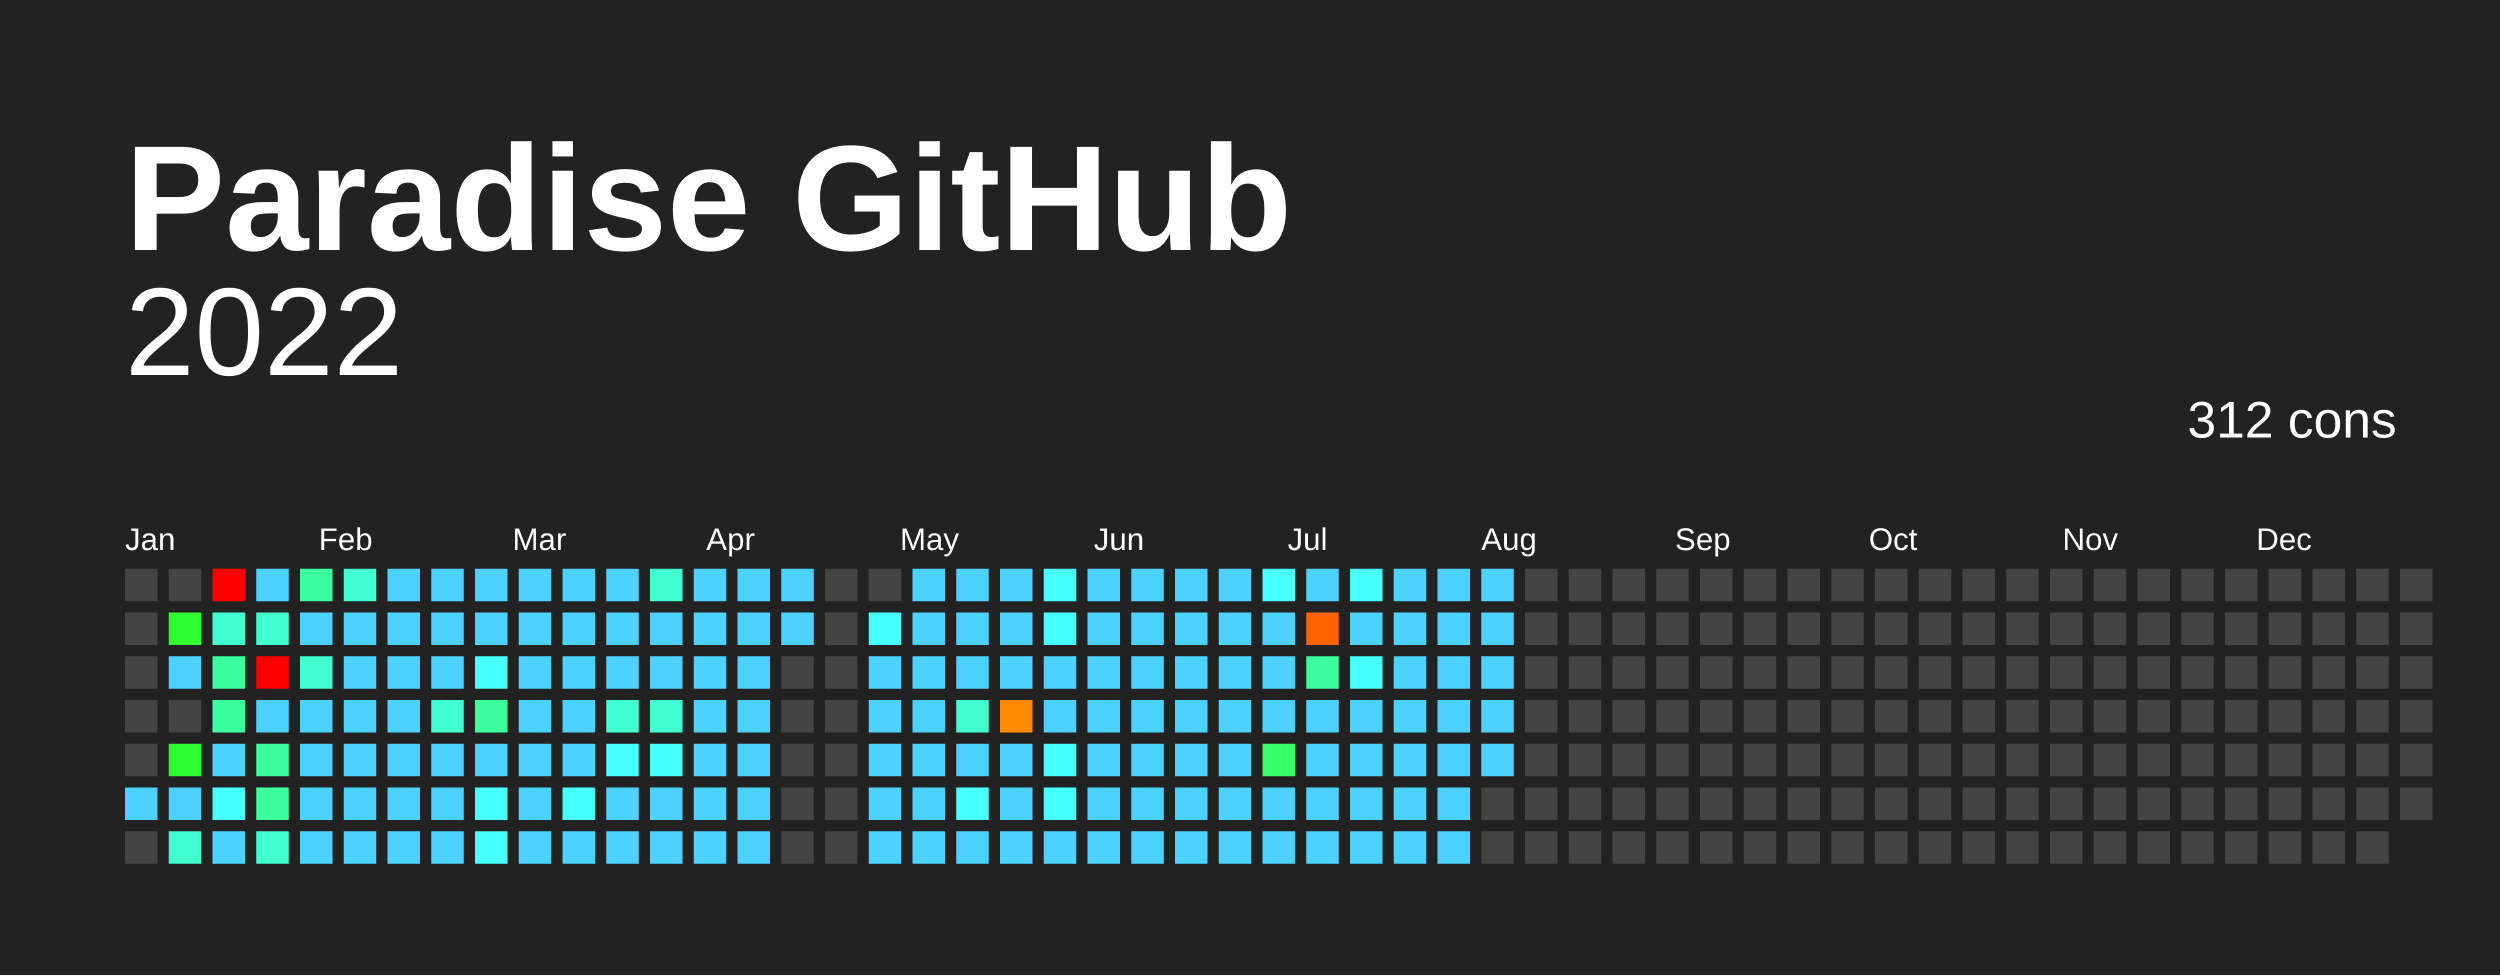
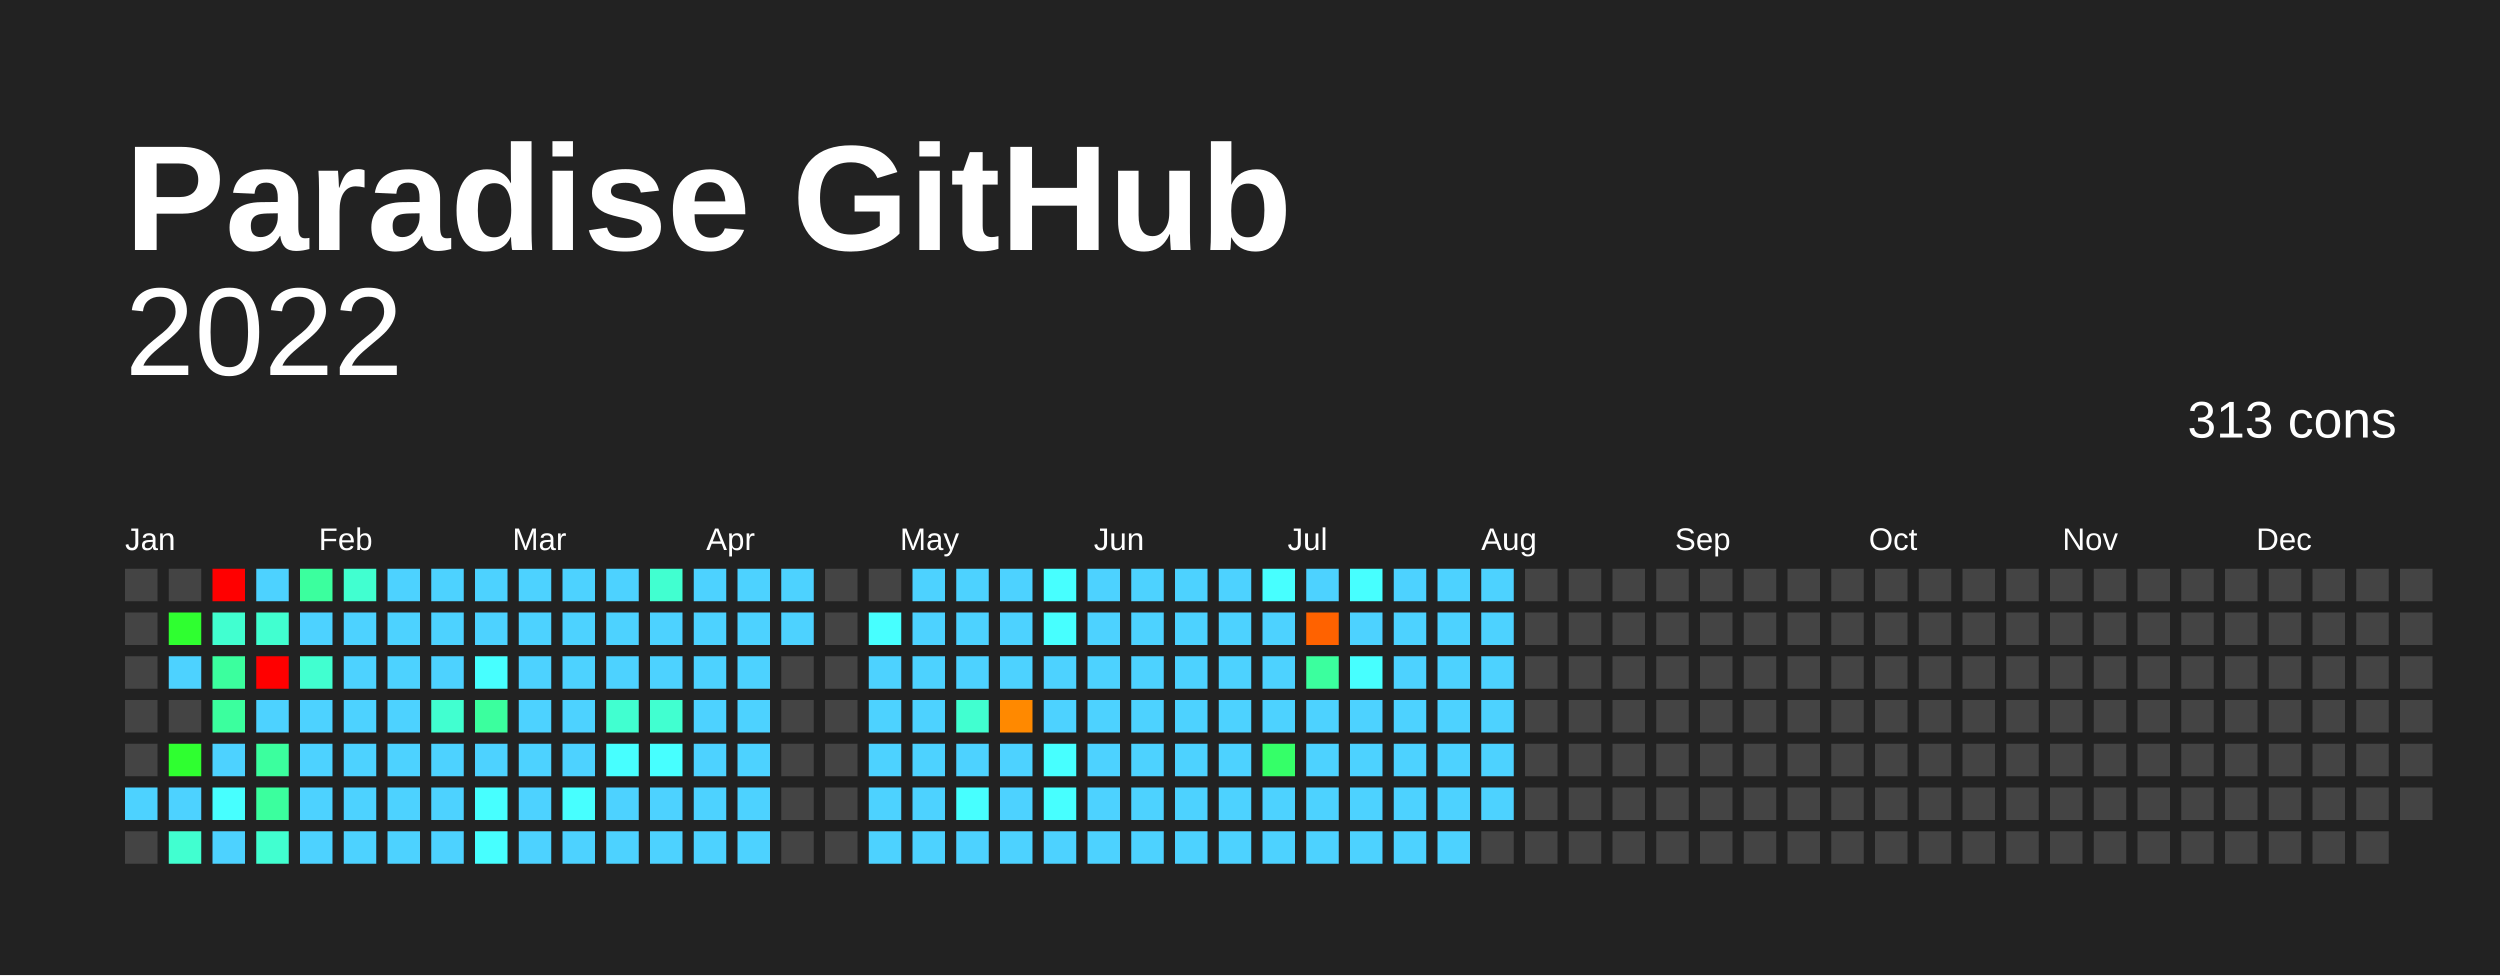
<svg xmlns="http://www.w3.org/2000/svg" baseProfile="full" height="78mm" version="1.1" viewBox="0,0,200,78" width="200mm">
  <defs />
  <rect fill="#222222" height="78" width="200" x="0" y="0" />
  <text fill="#FFFFFF" style="font-size:12px; font-family:Arial; font-weight:bold;" x="10" y="20">Paradise GitHub</text>
  <text alignment-baseline="hanging" fill="#FFFFFF" style="font-size:10.0px; font-family:Arial;" x="10" y="30">2022</text>
-   <text alignment-baseline="hanging" fill="#FFFFFF" style="font-size:4.125px; font-family:Arial;" x="175" y="35">312 cons</text>
+   <text alignment-baseline="hanging" fill="#FFFFFF" style="font-size:4.125px; font-family:Arial;" x="175" y="35">313 cons</text>
  <text fill="#FFFFFF" style="font-size:2.5px; font-family:Arial" x="10.0" y="44">Jan</text>
  <text fill="#FFFFFF" style="font-size:2.5px; font-family:Arial" x="25.5" y="44">Feb</text>
  <text fill="#FFFFFF" style="font-size:2.5px; font-family:Arial" x="41.0" y="44">Mar</text>
  <text fill="#FFFFFF" style="font-size:2.5px; font-family:Arial" x="56.5" y="44">Apr</text>
  <text fill="#FFFFFF" style="font-size:2.5px; font-family:Arial" x="72.0" y="44">May</text>
  <text fill="#FFFFFF" style="font-size:2.5px; font-family:Arial" x="87.5" y="44">Jun</text>
  <text fill="#FFFFFF" style="font-size:2.5px; font-family:Arial" x="103.0" y="44">Jul</text>
  <text fill="#FFFFFF" style="font-size:2.5px; font-family:Arial" x="118.5" y="44">Aug</text>
  <text fill="#FFFFFF" style="font-size:2.5px; font-family:Arial" x="134.0" y="44">Sep</text>
  <text fill="#FFFFFF" style="font-size:2.5px; font-family:Arial" x="149.5" y="44">Oct</text>
  <text fill="#FFFFFF" style="font-size:2.5px; font-family:Arial" x="165.0" y="44">Nov</text>
  <text fill="#FFFFFF" style="font-size:2.5px; font-family:Arial" x="180.5" y="44">Dec</text>
  <rect fill="#444444" height="2.6" width="2.6" x="10.0" y="45.5" />
  <rect fill="#444444" height="2.6" width="2.6" x="10.0" y="49.0" />
  <rect fill="#444444" height="2.6" width="2.6" x="10.0" y="52.5" />
  <rect fill="#444444" height="2.6" width="2.6" x="10.0" y="56.0" />
  <rect fill="#444444" height="2.6" width="2.6" x="10.0" y="59.5" />
  <rect fill="#4dd2ff" height="2.6" width="2.6" x="10.0" y="63.0" />
  <rect fill="#444444" height="2.6" width="2.6" x="10.0" y="66.5" />
  <rect fill="#444444" height="2.6" width="2.6" x="13.5" y="45.5" />
  <rect fill="#2fff30" height="2.6" width="2.6" x="13.5" y="49.0" />
  <rect fill="#4dd2ff" height="2.6" width="2.6" x="13.5" y="52.5" />
  <rect fill="#444444" height="2.6" width="2.6" x="13.5" y="56.0" />
  <rect fill="#2fff30" height="2.6" width="2.6" x="13.5" y="59.5" />
  <rect fill="#4dd2ff" height="2.6" width="2.6" x="13.5" y="63.0" />
  <rect fill="#41ffd0" height="2.6" width="2.6" x="13.5" y="66.5" />
  <rect fill="red" height="2.6" width="2.6" x="17.0" y="45.5" />
  <rect fill="#41ffd0" height="2.6" width="2.6" x="17.0" y="49.0" />
  <rect fill="#3bff9e" height="2.6" width="2.6" x="17.0" y="52.5" />
  <rect fill="#3bff9e" height="2.6" width="2.6" x="17.0" y="56.0" />
  <rect fill="#4dd2ff" height="2.6" width="2.6" x="17.0" y="59.5" />
  <rect fill="#47ffff" height="2.6" width="2.6" x="17.0" y="63.0" />
  <rect fill="#4dd2ff" height="2.6" width="2.6" x="17.0" y="66.5" />
  <rect fill="#4dd2ff" height="2.6" width="2.6" x="20.5" y="45.5" />
  <rect fill="#41ffd0" height="2.6" width="2.6" x="20.5" y="49.0" />
  <rect fill="red" height="2.6" width="2.6" x="20.5" y="52.5" />
  <rect fill="#4dd2ff" height="2.6" width="2.6" x="20.5" y="56.0" />
  <rect fill="#3bff9e" height="2.6" width="2.6" x="20.5" y="59.5" />
  <rect fill="#3bff9e" height="2.6" width="2.6" x="20.5" y="63.0" />
  <rect fill="#41ffd0" height="2.6" width="2.6" x="20.5" y="66.5" />
  <rect fill="#3bff9e" height="2.6" width="2.6" x="24.0" y="45.5" />
  <rect fill="#4dd2ff" height="2.6" width="2.6" x="24.0" y="49.0" />
  <rect fill="#41ffd0" height="2.6" width="2.6" x="24.0" y="52.5" />
  <rect fill="#4dd2ff" height="2.6" width="2.6" x="24.0" y="56.0" />
  <rect fill="#4dd2ff" height="2.6" width="2.6" x="24.0" y="59.5" />
  <rect fill="#4dd2ff" height="2.6" width="2.6" x="24.0" y="63.0" />
  <rect fill="#4dd2ff" height="2.6" width="2.6" x="24.0" y="66.5" />
  <rect fill="#41ffd0" height="2.6" width="2.6" x="27.5" y="45.5" />
  <rect fill="#4dd2ff" height="2.6" width="2.6" x="27.5" y="49.0" />
  <rect fill="#4dd2ff" height="2.6" width="2.6" x="27.5" y="52.5" />
  <rect fill="#4dd2ff" height="2.6" width="2.6" x="27.5" y="56.0" />
  <rect fill="#4dd2ff" height="2.6" width="2.6" x="27.5" y="59.5" />
  <rect fill="#4dd2ff" height="2.6" width="2.6" x="27.5" y="63.0" />
  <rect fill="#4dd2ff" height="2.6" width="2.6" x="27.5" y="66.5" />
  <rect fill="#4dd2ff" height="2.6" width="2.6" x="31.0" y="45.5" />
  <rect fill="#4dd2ff" height="2.6" width="2.6" x="31.0" y="49.0" />
  <rect fill="#4dd2ff" height="2.6" width="2.6" x="31.0" y="52.5" />
  <rect fill="#4dd2ff" height="2.6" width="2.6" x="31.0" y="56.0" />
  <rect fill="#4dd2ff" height="2.6" width="2.6" x="31.0" y="59.5" />
  <rect fill="#4dd2ff" height="2.6" width="2.6" x="31.0" y="63.0" />
  <rect fill="#4dd2ff" height="2.6" width="2.6" x="31.0" y="66.5" />
  <rect fill="#4dd2ff" height="2.6" width="2.6" x="34.5" y="45.5" />
  <rect fill="#4dd2ff" height="2.6" width="2.6" x="34.5" y="49.0" />
  <rect fill="#4dd2ff" height="2.6" width="2.6" x="34.5" y="52.5" />
  <rect fill="#41ffd0" height="2.6" width="2.6" x="34.5" y="56.0" />
  <rect fill="#4dd2ff" height="2.6" width="2.6" x="34.5" y="59.5" />
  <rect fill="#4dd2ff" height="2.6" width="2.6" x="34.5" y="63.0" />
  <rect fill="#4dd2ff" height="2.6" width="2.6" x="34.5" y="66.5" />
  <rect fill="#4dd2ff" height="2.6" width="2.6" x="38.0" y="45.5" />
  <rect fill="#4dd2ff" height="2.6" width="2.6" x="38.0" y="49.0" />
  <rect fill="#47ffff" height="2.6" width="2.6" x="38.0" y="52.5" />
  <rect fill="#3bff9e" height="2.6" width="2.6" x="38.0" y="56.0" />
  <rect fill="#4dd2ff" height="2.6" width="2.6" x="38.0" y="59.5" />
  <rect fill="#47ffff" height="2.6" width="2.6" x="38.0" y="63.0" />
  <rect fill="#47ffff" height="2.6" width="2.6" x="38.0" y="66.5" />
  <rect fill="#4dd2ff" height="2.6" width="2.6" x="41.5" y="45.5" />
  <rect fill="#4dd2ff" height="2.6" width="2.6" x="41.5" y="49.0" />
  <rect fill="#4dd2ff" height="2.6" width="2.6" x="41.5" y="52.5" />
  <rect fill="#4dd2ff" height="2.6" width="2.6" x="41.5" y="56.0" />
  <rect fill="#4dd2ff" height="2.6" width="2.6" x="41.5" y="59.5" />
  <rect fill="#4dd2ff" height="2.6" width="2.6" x="41.5" y="63.0" />
  <rect fill="#4dd2ff" height="2.6" width="2.6" x="41.5" y="66.5" />
  <rect fill="#4dd2ff" height="2.6" width="2.6" x="45.0" y="45.5" />
  <rect fill="#4dd2ff" height="2.6" width="2.6" x="45.0" y="49.0" />
  <rect fill="#4dd2ff" height="2.6" width="2.6" x="45.0" y="52.5" />
  <rect fill="#4dd2ff" height="2.6" width="2.6" x="45.0" y="56.0" />
  <rect fill="#4dd2ff" height="2.6" width="2.6" x="45.0" y="59.5" />
  <rect fill="#47ffff" height="2.6" width="2.6" x="45.0" y="63.0" />
  <rect fill="#4dd2ff" height="2.6" width="2.6" x="45.0" y="66.5" />
  <rect fill="#4dd2ff" height="2.6" width="2.6" x="48.5" y="45.5" />
  <rect fill="#4dd2ff" height="2.6" width="2.6" x="48.5" y="49.0" />
  <rect fill="#4dd2ff" height="2.6" width="2.6" x="48.5" y="52.5" />
  <rect fill="#41ffd0" height="2.6" width="2.6" x="48.5" y="56.0" />
  <rect fill="#47ffff" height="2.6" width="2.6" x="48.5" y="59.5" />
  <rect fill="#4dd2ff" height="2.6" width="2.6" x="48.5" y="63.0" />
  <rect fill="#4dd2ff" height="2.6" width="2.6" x="48.5" y="66.5" />
  <rect fill="#41ffd0" height="2.6" width="2.6" x="52.0" y="45.5" />
  <rect fill="#4dd2ff" height="2.6" width="2.6" x="52.0" y="49.0" />
  <rect fill="#4dd2ff" height="2.6" width="2.6" x="52.0" y="52.5" />
  <rect fill="#41ffd0" height="2.6" width="2.6" x="52.0" y="56.0" />
  <rect fill="#47ffff" height="2.6" width="2.6" x="52.0" y="59.5" />
  <rect fill="#4dd2ff" height="2.6" width="2.6" x="52.0" y="63.0" />
  <rect fill="#4dd2ff" height="2.6" width="2.6" x="52.0" y="66.5" />
  <rect fill="#4dd2ff" height="2.6" width="2.6" x="55.5" y="45.5" />
  <rect fill="#4dd2ff" height="2.6" width="2.6" x="55.5" y="49.0" />
  <rect fill="#4dd2ff" height="2.6" width="2.6" x="55.5" y="52.5" />
  <rect fill="#4dd2ff" height="2.6" width="2.6" x="55.5" y="56.0" />
  <rect fill="#4dd2ff" height="2.6" width="2.6" x="55.5" y="59.5" />
  <rect fill="#4dd2ff" height="2.6" width="2.6" x="55.5" y="63.0" />
  <rect fill="#4dd2ff" height="2.6" width="2.6" x="55.5" y="66.5" />
  <rect fill="#4dd2ff" height="2.6" width="2.6" x="59.0" y="45.5" />
  <rect fill="#4dd2ff" height="2.6" width="2.6" x="59.0" y="49.0" />
  <rect fill="#4dd2ff" height="2.6" width="2.6" x="59.0" y="52.5" />
  <rect fill="#4dd2ff" height="2.6" width="2.6" x="59.0" y="56.0" />
  <rect fill="#4dd2ff" height="2.6" width="2.6" x="59.0" y="59.5" />
  <rect fill="#4dd2ff" height="2.6" width="2.6" x="59.0" y="63.0" />
  <rect fill="#4dd2ff" height="2.6" width="2.6" x="59.0" y="66.5" />
  <rect fill="#4dd2ff" height="2.6" width="2.6" x="62.5" y="45.5" />
  <rect fill="#4dd2ff" height="2.6" width="2.6" x="62.5" y="49.0" />
  <rect fill="#444444" height="2.6" width="2.6" x="62.5" y="52.5" />
  <rect fill="#444444" height="2.6" width="2.6" x="62.5" y="56.0" />
  <rect fill="#444444" height="2.6" width="2.6" x="62.5" y="59.5" />
  <rect fill="#444444" height="2.6" width="2.6" x="62.5" y="63.0" />
  <rect fill="#444444" height="2.6" width="2.6" x="62.5" y="66.5" />
  <rect fill="#444444" height="2.6" width="2.6" x="66.0" y="45.5" />
  <rect fill="#444444" height="2.6" width="2.6" x="66.0" y="49.0" />
  <rect fill="#444444" height="2.6" width="2.6" x="66.0" y="52.5" />
  <rect fill="#444444" height="2.6" width="2.6" x="66.0" y="56.0" />
  <rect fill="#444444" height="2.6" width="2.6" x="66.0" y="59.5" />
  <rect fill="#444444" height="2.6" width="2.6" x="66.0" y="63.0" />
  <rect fill="#444444" height="2.6" width="2.6" x="66.0" y="66.5" />
  <rect fill="#444444" height="2.6" width="2.6" x="69.5" y="45.5" />
  <rect fill="#47ffff" height="2.6" width="2.6" x="69.5" y="49.0" />
  <rect fill="#4dd2ff" height="2.6" width="2.6" x="69.5" y="52.5" />
  <rect fill="#4dd2ff" height="2.6" width="2.6" x="69.5" y="56.0" />
  <rect fill="#4dd2ff" height="2.6" width="2.6" x="69.5" y="59.5" />
  <rect fill="#4dd2ff" height="2.6" width="2.6" x="69.5" y="63.0" />
  <rect fill="#4dd2ff" height="2.6" width="2.6" x="69.5" y="66.5" />
  <rect fill="#4dd2ff" height="2.6" width="2.6" x="73.0" y="45.5" />
  <rect fill="#4dd2ff" height="2.6" width="2.6" x="73.0" y="49.0" />
  <rect fill="#4dd2ff" height="2.6" width="2.6" x="73.0" y="52.5" />
  <rect fill="#4dd2ff" height="2.6" width="2.6" x="73.0" y="56.0" />
  <rect fill="#4dd2ff" height="2.6" width="2.6" x="73.0" y="59.5" />
  <rect fill="#4dd2ff" height="2.6" width="2.6" x="73.0" y="63.0" />
  <rect fill="#4dd2ff" height="2.6" width="2.6" x="73.0" y="66.5" />
  <rect fill="#4dd2ff" height="2.6" width="2.6" x="76.5" y="45.5" />
  <rect fill="#4dd2ff" height="2.6" width="2.6" x="76.5" y="49.0" />
  <rect fill="#4dd2ff" height="2.6" width="2.6" x="76.5" y="52.5" />
  <rect fill="#41ffd0" height="2.6" width="2.6" x="76.5" y="56.0" />
  <rect fill="#4dd2ff" height="2.6" width="2.6" x="76.5" y="59.5" />
  <rect fill="#47ffff" height="2.6" width="2.6" x="76.5" y="63.0" />
  <rect fill="#4dd2ff" height="2.6" width="2.6" x="76.5" y="66.5" />
  <rect fill="#4dd2ff" height="2.6" width="2.6" x="80.0" y="45.5" />
  <rect fill="#4dd2ff" height="2.6" width="2.6" x="80.0" y="49.0" />
  <rect fill="#4dd2ff" height="2.6" width="2.6" x="80.0" y="52.5" />
  <rect fill="#ff8900" height="2.6" width="2.6" x="80.0" y="56.0" />
  <rect fill="#4dd2ff" height="2.6" width="2.6" x="80.0" y="59.5" />
  <rect fill="#4dd2ff" height="2.6" width="2.6" x="80.0" y="63.0" />
  <rect fill="#4dd2ff" height="2.6" width="2.6" x="80.0" y="66.5" />
  <rect fill="#47ffff" height="2.6" width="2.6" x="83.5" y="45.5" />
  <rect fill="#47ffff" height="2.6" width="2.6" x="83.5" y="49.0" />
  <rect fill="#4dd2ff" height="2.6" width="2.6" x="83.5" y="52.5" />
  <rect fill="#4dd2ff" height="2.6" width="2.6" x="83.5" y="56.0" />
  <rect fill="#47ffff" height="2.6" width="2.6" x="83.5" y="59.5" />
  <rect fill="#47ffff" height="2.6" width="2.6" x="83.5" y="63.0" />
  <rect fill="#4dd2ff" height="2.6" width="2.6" x="83.5" y="66.5" />
  <rect fill="#4dd2ff" height="2.6" width="2.6" x="87.0" y="45.5" />
  <rect fill="#4dd2ff" height="2.6" width="2.6" x="87.0" y="49.0" />
  <rect fill="#4dd2ff" height="2.6" width="2.6" x="87.0" y="52.5" />
  <rect fill="#4dd2ff" height="2.6" width="2.6" x="87.0" y="56.0" />
  <rect fill="#4dd2ff" height="2.6" width="2.6" x="87.0" y="59.5" />
  <rect fill="#4dd2ff" height="2.6" width="2.6" x="87.0" y="63.0" />
  <rect fill="#4dd2ff" height="2.6" width="2.6" x="87.0" y="66.5" />
  <rect fill="#4dd2ff" height="2.6" width="2.6" x="90.5" y="45.5" />
  <rect fill="#4dd2ff" height="2.6" width="2.6" x="90.5" y="49.0" />
  <rect fill="#4dd2ff" height="2.6" width="2.6" x="90.5" y="52.5" />
  <rect fill="#4dd2ff" height="2.6" width="2.6" x="90.5" y="56.0" />
  <rect fill="#4dd2ff" height="2.6" width="2.6" x="90.5" y="59.5" />
  <rect fill="#4dd2ff" height="2.6" width="2.6" x="90.5" y="63.0" />
  <rect fill="#4dd2ff" height="2.6" width="2.6" x="90.5" y="66.5" />
  <rect fill="#4dd2ff" height="2.6" width="2.6" x="94.0" y="45.5" />
  <rect fill="#4dd2ff" height="2.6" width="2.6" x="94.0" y="49.0" />
  <rect fill="#4dd2ff" height="2.6" width="2.6" x="94.0" y="52.5" />
  <rect fill="#4dd2ff" height="2.6" width="2.6" x="94.0" y="56.0" />
  <rect fill="#4dd2ff" height="2.6" width="2.6" x="94.0" y="59.5" />
  <rect fill="#4dd2ff" height="2.6" width="2.6" x="94.0" y="63.0" />
  <rect fill="#4dd2ff" height="2.6" width="2.6" x="94.0" y="66.5" />
  <rect fill="#4dd2ff" height="2.6" width="2.6" x="97.5" y="45.5" />
  <rect fill="#4dd2ff" height="2.6" width="2.6" x="97.5" y="49.0" />
  <rect fill="#4dd2ff" height="2.6" width="2.6" x="97.5" y="52.5" />
  <rect fill="#4dd2ff" height="2.6" width="2.6" x="97.5" y="56.0" />
  <rect fill="#4dd2ff" height="2.6" width="2.6" x="97.5" y="59.5" />
  <rect fill="#4dd2ff" height="2.6" width="2.6" x="97.5" y="63.0" />
  <rect fill="#4dd2ff" height="2.6" width="2.6" x="97.5" y="66.5" />
  <rect fill="#47ffff" height="2.6" width="2.6" x="101.0" y="45.5" />
  <rect fill="#4dd2ff" height="2.6" width="2.6" x="101.0" y="49.0" />
  <rect fill="#4dd2ff" height="2.6" width="2.6" x="101.0" y="52.5" />
  <rect fill="#4dd2ff" height="2.6" width="2.6" x="101.0" y="56.0" />
  <rect fill="#35ff68" height="2.6" width="2.6" x="101.0" y="59.5" />
  <rect fill="#4dd2ff" height="2.6" width="2.6" x="101.0" y="63.0" />
  <rect fill="#4dd2ff" height="2.6" width="2.6" x="101.0" y="66.5" />
  <rect fill="#4dd2ff" height="2.6" width="2.6" x="104.5" y="45.5" />
  <rect fill="#ff6200" height="2.6" width="2.6" x="104.5" y="49.0" />
  <rect fill="#3bff9e" height="2.6" width="2.6" x="104.5" y="52.5" />
  <rect fill="#4dd2ff" height="2.6" width="2.6" x="104.5" y="56.0" />
  <rect fill="#4dd2ff" height="2.6" width="2.6" x="104.5" y="59.5" />
  <rect fill="#4dd2ff" height="2.6" width="2.6" x="104.5" y="63.0" />
  <rect fill="#4dd2ff" height="2.6" width="2.6" x="104.5" y="66.5" />
  <rect fill="#47ffff" height="2.6" width="2.6" x="108.0" y="45.5" />
  <rect fill="#4dd2ff" height="2.6" width="2.6" x="108.0" y="49.0" />
  <rect fill="#47ffff" height="2.6" width="2.6" x="108.0" y="52.5" />
  <rect fill="#4dd2ff" height="2.6" width="2.6" x="108.0" y="56.0" />
  <rect fill="#4dd2ff" height="2.6" width="2.6" x="108.0" y="59.5" />
  <rect fill="#4dd2ff" height="2.6" width="2.6" x="108.0" y="63.0" />
  <rect fill="#4dd2ff" height="2.6" width="2.6" x="108.0" y="66.5" />
  <rect fill="#4dd2ff" height="2.6" width="2.6" x="111.5" y="45.5" />
  <rect fill="#4dd2ff" height="2.6" width="2.6" x="111.5" y="49.0" />
  <rect fill="#4dd2ff" height="2.6" width="2.6" x="111.5" y="52.5" />
  <rect fill="#4dd2ff" height="2.6" width="2.6" x="111.5" y="56.0" />
  <rect fill="#4dd2ff" height="2.6" width="2.6" x="111.5" y="59.5" />
  <rect fill="#4dd2ff" height="2.6" width="2.6" x="111.5" y="63.0" />
  <rect fill="#4dd2ff" height="2.6" width="2.6" x="111.5" y="66.5" />
  <rect fill="#4dd2ff" height="2.6" width="2.6" x="115.0" y="45.5" />
  <rect fill="#4dd2ff" height="2.6" width="2.6" x="115.0" y="49.0" />
  <rect fill="#4dd2ff" height="2.6" width="2.6" x="115.0" y="52.5" />
  <rect fill="#4dd2ff" height="2.6" width="2.6" x="115.0" y="56.0" />
  <rect fill="#4dd2ff" height="2.6" width="2.6" x="115.0" y="59.5" />
  <rect fill="#4dd2ff" height="2.6" width="2.6" x="115.0" y="63.0" />
  <rect fill="#4dd2ff" height="2.6" width="2.6" x="115.0" y="66.5" />
  <rect fill="#4dd2ff" height="2.6" width="2.6" x="118.5" y="45.5" />
  <rect fill="#4dd2ff" height="2.6" width="2.6" x="118.5" y="49.0" />
  <rect fill="#4dd2ff" height="2.6" width="2.6" x="118.5" y="52.5" />
  <rect fill="#4dd2ff" height="2.6" width="2.6" x="118.5" y="56.0" />
  <rect fill="#4dd2ff" height="2.6" width="2.6" x="118.5" y="59.5" />
-   <rect fill="#444444" height="2.6" width="2.6" x="118.5" y="63.0" />
+   <rect fill="#4dd2ff" height="2.6" width="2.6" x="118.5" y="63.0" />
  <rect fill="#444444" height="2.6" width="2.6" x="118.5" y="66.5" />
  <rect fill="#444444" height="2.6" width="2.6" x="122.0" y="45.5" />
  <rect fill="#444444" height="2.6" width="2.6" x="122.0" y="49.0" />
  <rect fill="#444444" height="2.6" width="2.6" x="122.0" y="52.5" />
  <rect fill="#444444" height="2.6" width="2.6" x="122.0" y="56.0" />
  <rect fill="#444444" height="2.6" width="2.6" x="122.0" y="59.5" />
  <rect fill="#444444" height="2.6" width="2.6" x="122.0" y="63.0" />
  <rect fill="#444444" height="2.6" width="2.6" x="122.0" y="66.5" />
  <rect fill="#444444" height="2.6" width="2.6" x="125.5" y="45.5" />
  <rect fill="#444444" height="2.6" width="2.6" x="125.5" y="49.0" />
  <rect fill="#444444" height="2.6" width="2.6" x="125.5" y="52.5" />
  <rect fill="#444444" height="2.6" width="2.6" x="125.5" y="56.0" />
  <rect fill="#444444" height="2.6" width="2.6" x="125.5" y="59.5" />
  <rect fill="#444444" height="2.6" width="2.6" x="125.5" y="63.0" />
  <rect fill="#444444" height="2.6" width="2.6" x="125.5" y="66.5" />
  <rect fill="#444444" height="2.6" width="2.6" x="129.0" y="45.5" />
  <rect fill="#444444" height="2.6" width="2.6" x="129.0" y="49.0" />
  <rect fill="#444444" height="2.6" width="2.6" x="129.0" y="52.5" />
  <rect fill="#444444" height="2.6" width="2.6" x="129.0" y="56.0" />
  <rect fill="#444444" height="2.6" width="2.6" x="129.0" y="59.5" />
  <rect fill="#444444" height="2.6" width="2.6" x="129.0" y="63.0" />
  <rect fill="#444444" height="2.6" width="2.6" x="129.0" y="66.5" />
  <rect fill="#444444" height="2.6" width="2.6" x="132.5" y="45.5" />
  <rect fill="#444444" height="2.6" width="2.6" x="132.5" y="49.0" />
  <rect fill="#444444" height="2.6" width="2.6" x="132.5" y="52.5" />
  <rect fill="#444444" height="2.6" width="2.6" x="132.5" y="56.0" />
  <rect fill="#444444" height="2.6" width="2.6" x="132.5" y="59.5" />
  <rect fill="#444444" height="2.6" width="2.6" x="132.5" y="63.0" />
  <rect fill="#444444" height="2.6" width="2.6" x="132.5" y="66.5" />
  <rect fill="#444444" height="2.6" width="2.6" x="136.0" y="45.5" />
  <rect fill="#444444" height="2.6" width="2.6" x="136.0" y="49.0" />
  <rect fill="#444444" height="2.6" width="2.6" x="136.0" y="52.5" />
  <rect fill="#444444" height="2.6" width="2.6" x="136.0" y="56.0" />
  <rect fill="#444444" height="2.6" width="2.6" x="136.0" y="59.5" />
  <rect fill="#444444" height="2.6" width="2.6" x="136.0" y="63.0" />
  <rect fill="#444444" height="2.6" width="2.6" x="136.0" y="66.5" />
  <rect fill="#444444" height="2.6" width="2.6" x="139.5" y="45.5" />
  <rect fill="#444444" height="2.6" width="2.6" x="139.5" y="49.0" />
  <rect fill="#444444" height="2.6" width="2.6" x="139.5" y="52.5" />
  <rect fill="#444444" height="2.6" width="2.6" x="139.5" y="56.0" />
  <rect fill="#444444" height="2.6" width="2.6" x="139.5" y="59.5" />
  <rect fill="#444444" height="2.6" width="2.6" x="139.5" y="63.0" />
  <rect fill="#444444" height="2.6" width="2.6" x="139.5" y="66.5" />
  <rect fill="#444444" height="2.6" width="2.6" x="143.0" y="45.5" />
  <rect fill="#444444" height="2.6" width="2.6" x="143.0" y="49.0" />
  <rect fill="#444444" height="2.6" width="2.6" x="143.0" y="52.5" />
  <rect fill="#444444" height="2.6" width="2.6" x="143.0" y="56.0" />
  <rect fill="#444444" height="2.6" width="2.6" x="143.0" y="59.5" />
  <rect fill="#444444" height="2.6" width="2.6" x="143.0" y="63.0" />
  <rect fill="#444444" height="2.6" width="2.6" x="143.0" y="66.5" />
  <rect fill="#444444" height="2.6" width="2.6" x="146.5" y="45.5" />
  <rect fill="#444444" height="2.6" width="2.6" x="146.5" y="49.0" />
  <rect fill="#444444" height="2.6" width="2.6" x="146.5" y="52.5" />
  <rect fill="#444444" height="2.6" width="2.6" x="146.5" y="56.0" />
  <rect fill="#444444" height="2.6" width="2.6" x="146.5" y="59.5" />
  <rect fill="#444444" height="2.6" width="2.6" x="146.5" y="63.0" />
  <rect fill="#444444" height="2.6" width="2.6" x="146.5" y="66.5" />
  <rect fill="#444444" height="2.6" width="2.6" x="150.0" y="45.5" />
  <rect fill="#444444" height="2.6" width="2.6" x="150.0" y="49.0" />
  <rect fill="#444444" height="2.6" width="2.6" x="150.0" y="52.5" />
  <rect fill="#444444" height="2.6" width="2.6" x="150.0" y="56.0" />
  <rect fill="#444444" height="2.6" width="2.6" x="150.0" y="59.5" />
  <rect fill="#444444" height="2.6" width="2.6" x="150.0" y="63.0" />
  <rect fill="#444444" height="2.6" width="2.6" x="150.0" y="66.5" />
  <rect fill="#444444" height="2.6" width="2.6" x="153.5" y="45.5" />
  <rect fill="#444444" height="2.6" width="2.6" x="153.5" y="49.0" />
  <rect fill="#444444" height="2.6" width="2.6" x="153.5" y="52.5" />
  <rect fill="#444444" height="2.6" width="2.6" x="153.5" y="56.0" />
  <rect fill="#444444" height="2.6" width="2.6" x="153.5" y="59.5" />
  <rect fill="#444444" height="2.6" width="2.6" x="153.5" y="63.0" />
  <rect fill="#444444" height="2.6" width="2.6" x="153.5" y="66.5" />
  <rect fill="#444444" height="2.6" width="2.6" x="157.0" y="45.5" />
  <rect fill="#444444" height="2.6" width="2.6" x="157.0" y="49.0" />
  <rect fill="#444444" height="2.6" width="2.6" x="157.0" y="52.5" />
  <rect fill="#444444" height="2.6" width="2.6" x="157.0" y="56.0" />
  <rect fill="#444444" height="2.6" width="2.6" x="157.0" y="59.5" />
  <rect fill="#444444" height="2.6" width="2.6" x="157.0" y="63.0" />
  <rect fill="#444444" height="2.6" width="2.6" x="157.0" y="66.5" />
  <rect fill="#444444" height="2.6" width="2.6" x="160.5" y="45.5" />
  <rect fill="#444444" height="2.6" width="2.6" x="160.5" y="49.0" />
  <rect fill="#444444" height="2.6" width="2.6" x="160.5" y="52.5" />
  <rect fill="#444444" height="2.6" width="2.6" x="160.5" y="56.0" />
  <rect fill="#444444" height="2.6" width="2.6" x="160.5" y="59.5" />
  <rect fill="#444444" height="2.6" width="2.6" x="160.5" y="63.0" />
  <rect fill="#444444" height="2.6" width="2.6" x="160.5" y="66.5" />
  <rect fill="#444444" height="2.6" width="2.6" x="164.0" y="45.5" />
  <rect fill="#444444" height="2.6" width="2.6" x="164.0" y="49.0" />
  <rect fill="#444444" height="2.6" width="2.6" x="164.0" y="52.5" />
  <rect fill="#444444" height="2.6" width="2.6" x="164.0" y="56.0" />
  <rect fill="#444444" height="2.6" width="2.6" x="164.0" y="59.5" />
  <rect fill="#444444" height="2.6" width="2.6" x="164.0" y="63.0" />
  <rect fill="#444444" height="2.6" width="2.6" x="164.0" y="66.5" />
  <rect fill="#444444" height="2.6" width="2.6" x="167.5" y="45.5" />
  <rect fill="#444444" height="2.6" width="2.6" x="167.5" y="49.0" />
  <rect fill="#444444" height="2.6" width="2.6" x="167.5" y="52.5" />
  <rect fill="#444444" height="2.6" width="2.6" x="167.5" y="56.0" />
  <rect fill="#444444" height="2.6" width="2.6" x="167.5" y="59.5" />
  <rect fill="#444444" height="2.6" width="2.6" x="167.5" y="63.0" />
  <rect fill="#444444" height="2.6" width="2.6" x="167.5" y="66.5" />
  <rect fill="#444444" height="2.6" width="2.6" x="171.0" y="45.5" />
  <rect fill="#444444" height="2.6" width="2.6" x="171.0" y="49.0" />
  <rect fill="#444444" height="2.6" width="2.6" x="171.0" y="52.5" />
  <rect fill="#444444" height="2.6" width="2.6" x="171.0" y="56.0" />
  <rect fill="#444444" height="2.6" width="2.6" x="171.0" y="59.5" />
  <rect fill="#444444" height="2.6" width="2.6" x="171.0" y="63.0" />
  <rect fill="#444444" height="2.6" width="2.6" x="171.0" y="66.5" />
  <rect fill="#444444" height="2.6" width="2.6" x="174.5" y="45.5" />
  <rect fill="#444444" height="2.6" width="2.6" x="174.5" y="49.0" />
  <rect fill="#444444" height="2.6" width="2.6" x="174.5" y="52.5" />
  <rect fill="#444444" height="2.6" width="2.6" x="174.5" y="56.0" />
  <rect fill="#444444" height="2.6" width="2.6" x="174.5" y="59.5" />
  <rect fill="#444444" height="2.6" width="2.6" x="174.5" y="63.0" />
  <rect fill="#444444" height="2.6" width="2.6" x="174.5" y="66.5" />
  <rect fill="#444444" height="2.6" width="2.6" x="178.0" y="45.5" />
  <rect fill="#444444" height="2.6" width="2.6" x="178.0" y="49.0" />
  <rect fill="#444444" height="2.6" width="2.6" x="178.0" y="52.5" />
  <rect fill="#444444" height="2.6" width="2.6" x="178.0" y="56.0" />
  <rect fill="#444444" height="2.6" width="2.6" x="178.0" y="59.5" />
  <rect fill="#444444" height="2.6" width="2.6" x="178.0" y="63.0" />
  <rect fill="#444444" height="2.6" width="2.6" x="178.0" y="66.5" />
  <rect fill="#444444" height="2.6" width="2.6" x="181.5" y="45.5" />
  <rect fill="#444444" height="2.6" width="2.6" x="181.5" y="49.0" />
  <rect fill="#444444" height="2.6" width="2.6" x="181.5" y="52.5" />
  <rect fill="#444444" height="2.6" width="2.6" x="181.5" y="56.0" />
  <rect fill="#444444" height="2.6" width="2.6" x="181.5" y="59.5" />
  <rect fill="#444444" height="2.6" width="2.6" x="181.5" y="63.0" />
  <rect fill="#444444" height="2.6" width="2.6" x="181.5" y="66.5" />
  <rect fill="#444444" height="2.6" width="2.6" x="185.0" y="45.5" />
  <rect fill="#444444" height="2.6" width="2.6" x="185.0" y="49.0" />
  <rect fill="#444444" height="2.6" width="2.6" x="185.0" y="52.5" />
  <rect fill="#444444" height="2.6" width="2.6" x="185.0" y="56.0" />
  <rect fill="#444444" height="2.6" width="2.6" x="185.0" y="59.5" />
  <rect fill="#444444" height="2.6" width="2.6" x="185.0" y="63.0" />
  <rect fill="#444444" height="2.6" width="2.6" x="185.0" y="66.5" />
  <rect fill="#444444" height="2.6" width="2.6" x="188.5" y="45.5" />
  <rect fill="#444444" height="2.6" width="2.6" x="188.5" y="49.0" />
  <rect fill="#444444" height="2.6" width="2.6" x="188.5" y="52.5" />
  <rect fill="#444444" height="2.6" width="2.6" x="188.5" y="56.0" />
  <rect fill="#444444" height="2.6" width="2.6" x="188.5" y="59.5" />
  <rect fill="#444444" height="2.6" width="2.6" x="188.5" y="63.0" />
  <rect fill="#444444" height="2.6" width="2.6" x="188.5" y="66.5" />
  <rect fill="#444444" height="2.6" width="2.6" x="192.0" y="45.5" />
  <rect fill="#444444" height="2.6" width="2.6" x="192.0" y="49.0" />
  <rect fill="#444444" height="2.6" width="2.6" x="192.0" y="52.5" />
  <rect fill="#444444" height="2.6" width="2.6" x="192.0" y="56.0" />
  <rect fill="#444444" height="2.6" width="2.6" x="192.0" y="59.5" />
  <rect fill="#444444" height="2.6" width="2.6" x="192.0" y="63.0" />
</svg>
